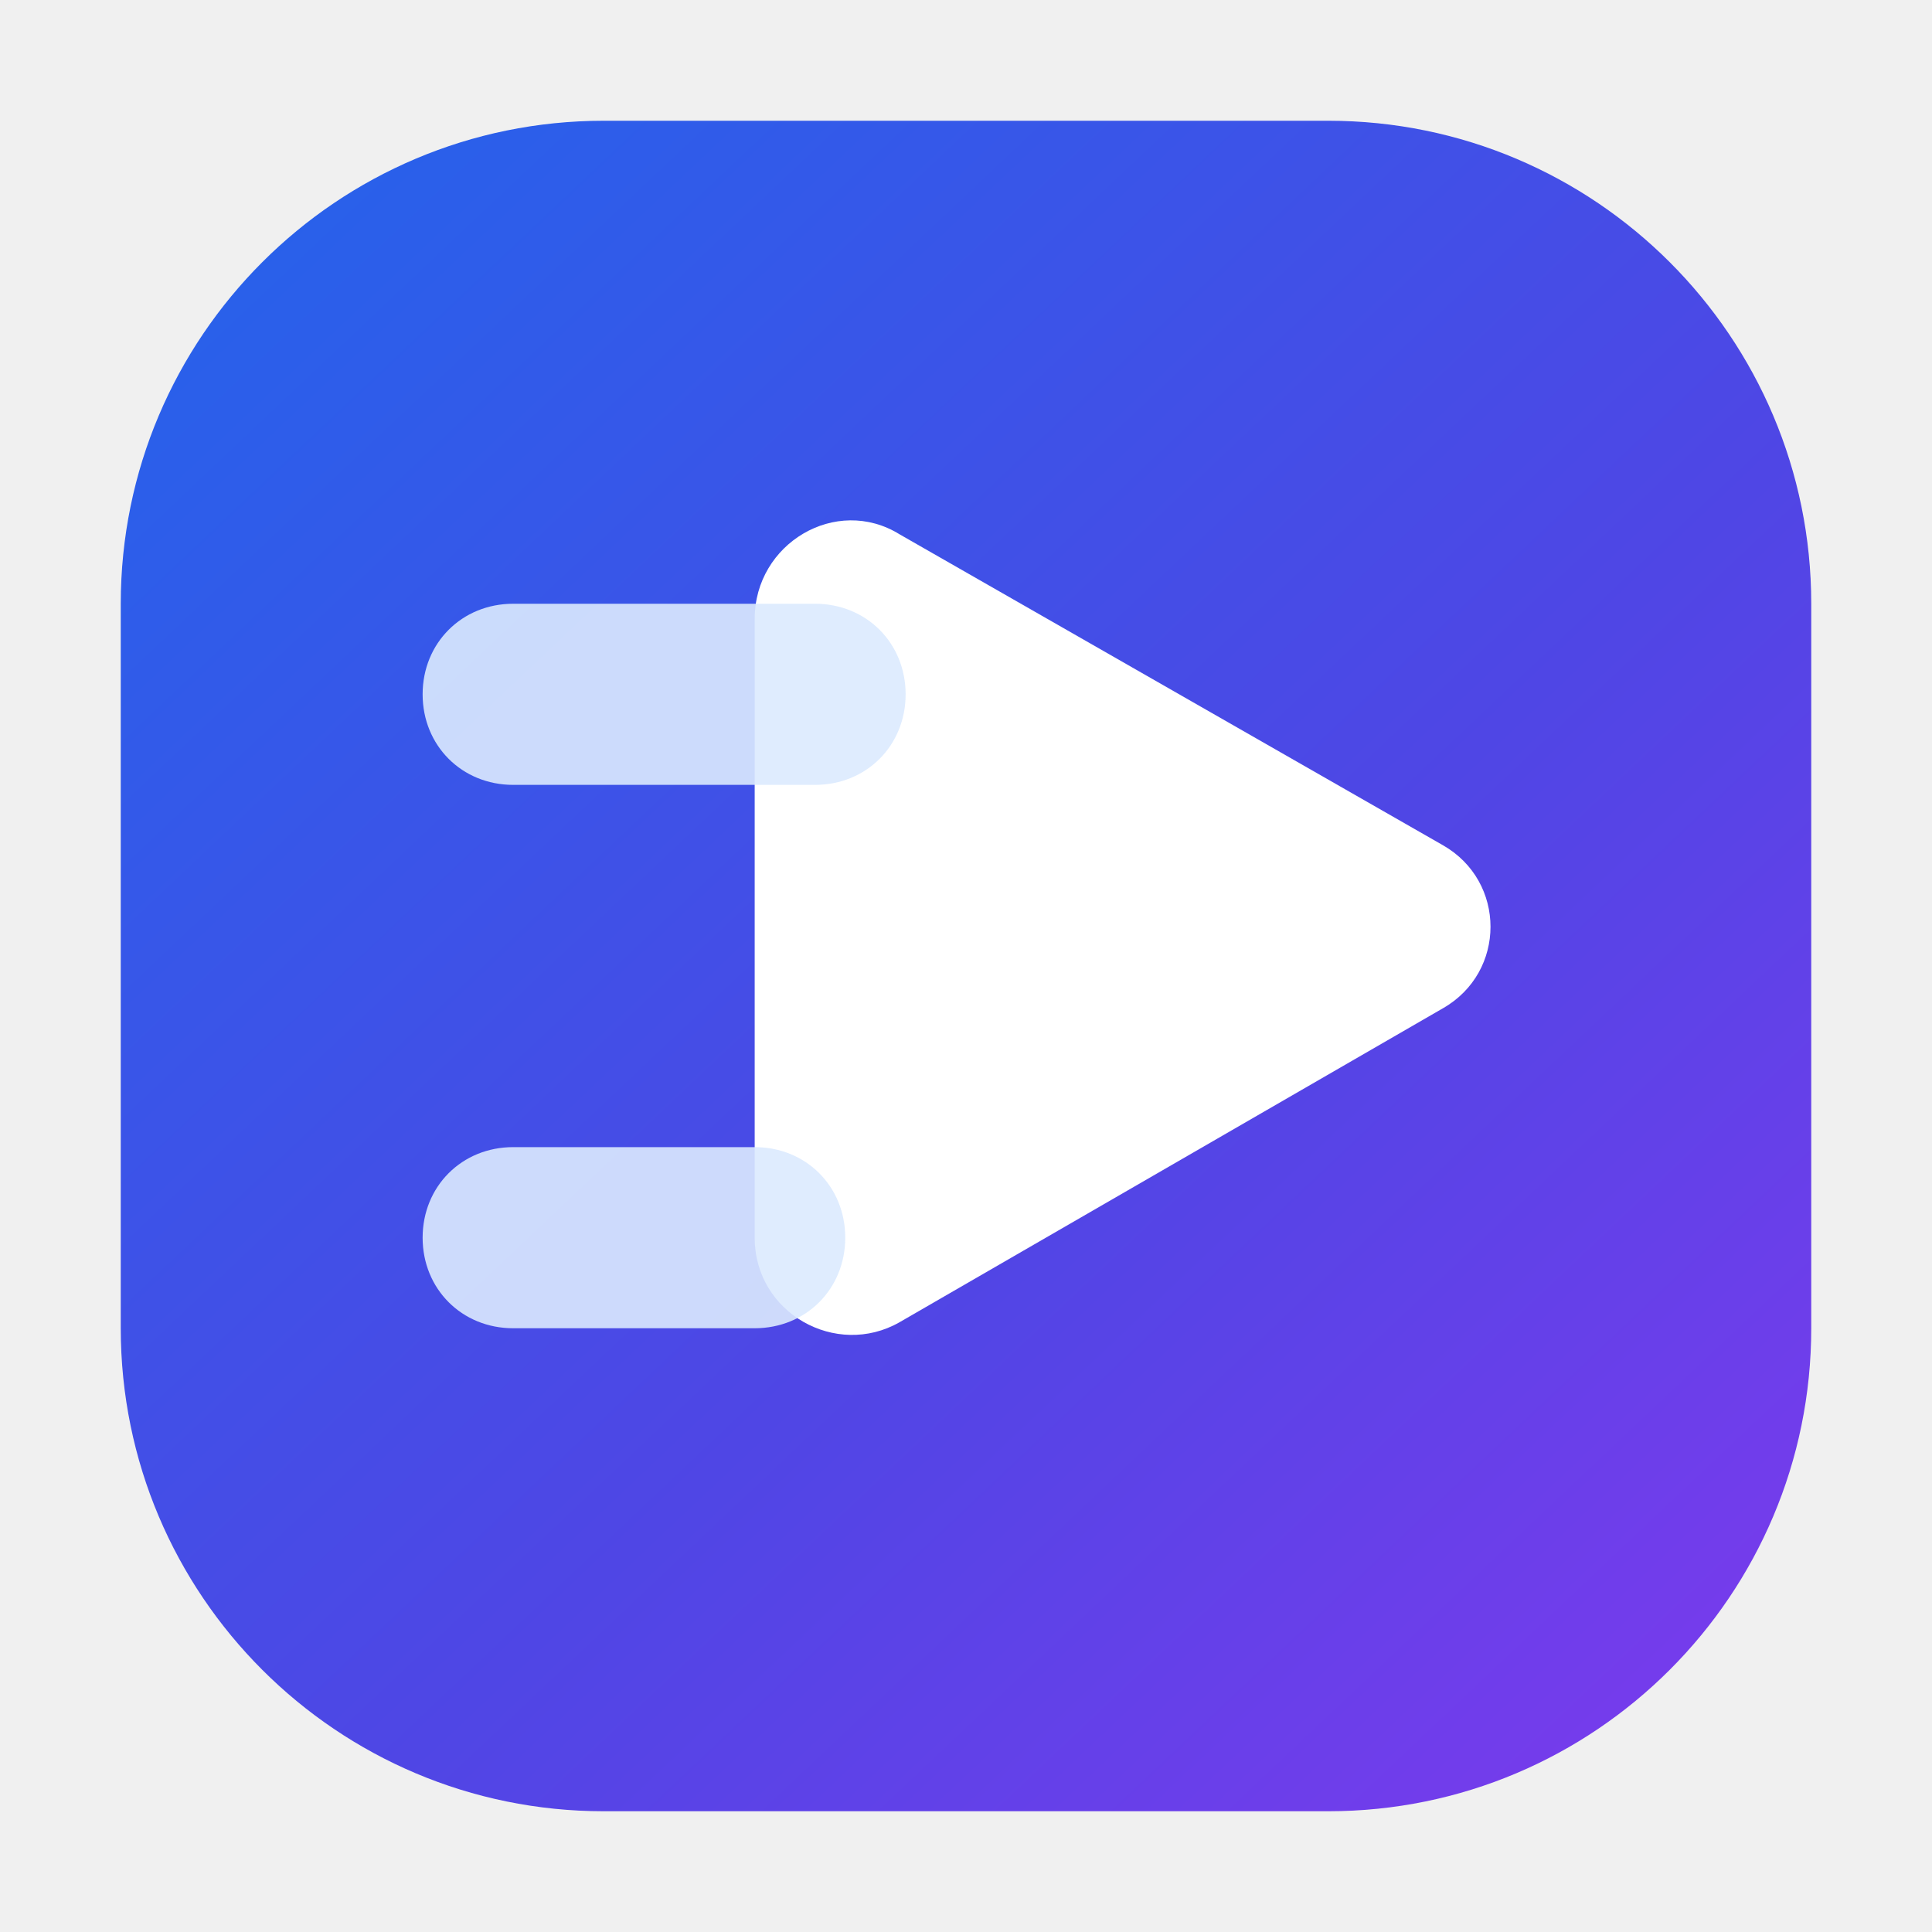
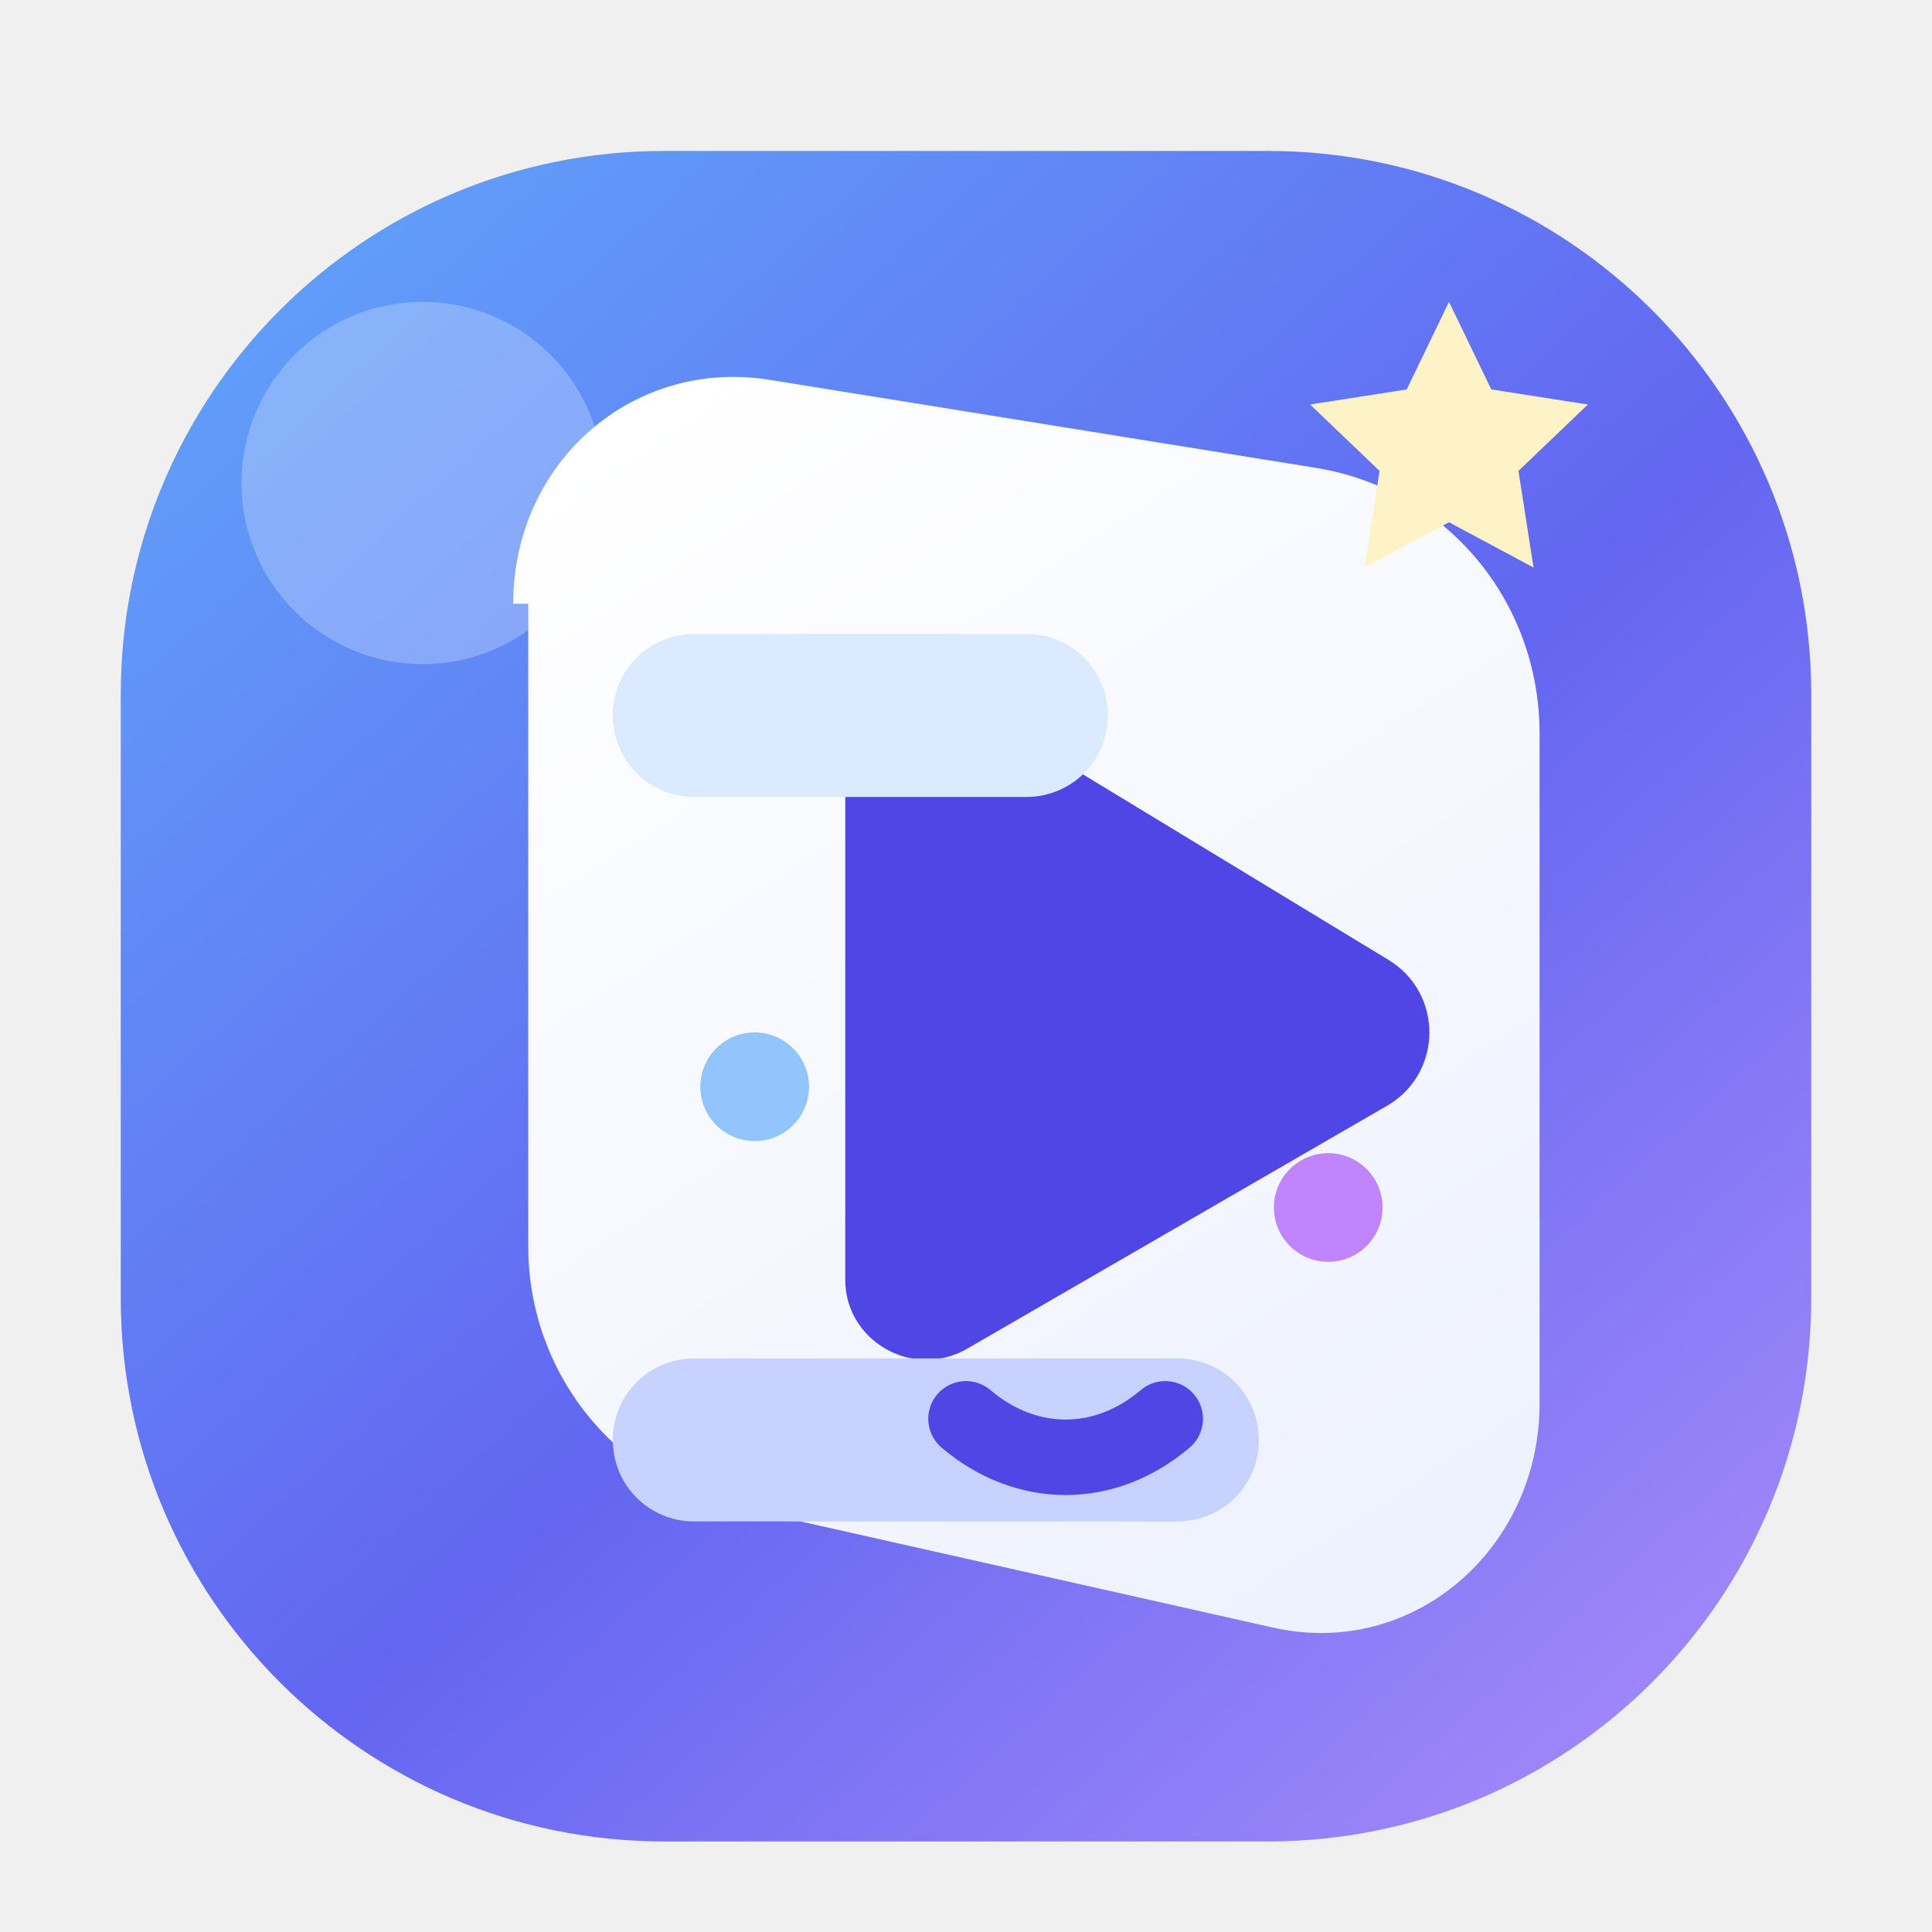
<svg xmlns="http://www.w3.org/2000/svg" viewBox="0 0 64 64">
  <defs>
-     <linearGradient id="faviconGradient" x1="6" y1="5" x2="58" y2="60" gradientUnits="userSpaceOnUse">
-       <stop offset="0" stop-color="#2563eb" />
-       <stop offset="0.58" stop-color="#4f46e5" />
-       <stop offset="1" stop-color="#7c3aed" />
+     <linearGradient id="bgGradient" x1="7" y1="5" x2="57" y2="60" gradientUnits="userSpaceOnUse">
+       <stop offset="0" stop-color="#60a5fa" />
+       <stop offset="0.55" stop-color="#6366f1" />
+       <stop offset="1" stop-color="#a78bfa" />
+     </linearGradient>
+     <linearGradient id="paperGradient" x1="20" y1="14" x2="45" y2="52" gradientUnits="userSpaceOnUse">
+       <stop offset="0" stop-color="#ffffff" />
+       <stop offset="1" stop-color="#eef2ff" />
    </linearGradient>
  </defs>
-   <rect x="4" y="4" width="56" height="56" rx="16" fill="url(#faviconGradient)" />
-   <path d="M25 20.5c0-2.5 2.7-4.1 4.8-2.8l18 10.3c2.1 1.2 2.1 4.2 0 5.4l-18 10.4c-2.1 1.2-4.8-.3-4.8-2.8V20.5Z" fill="#ffffff" />
-   <path d="M17 20h10c1.7 0 3 1.3 3 3s-1.3 3-3 3H17c-1.7 0-3-1.3-3-3s1.3-3 3-3Z" fill="#dbeafe" opacity="0.9" />
-   <path d="M17 38h8c1.7 0 3 1.3 3 3s-1.3 3-3 3h-8c-1.7 0-3-1.3-3-3s1.3-3 3-3Z" fill="#dbeafe" opacity="0.9" />
+   <rect x="4" y="5" width="56" height="56" rx="18" fill="url(#bgGradient)" />
+   <circle cx="14" cy="16" r="6" fill="#dbeafe" opacity="0.32" />
+   <path d="M17 20c0-4.7 4-8.2 8.6-7.4l18 2.9c4.3.7 7.4 4.4 7.4 8.8v22.2c0 4.8-4.2 8.5-8.9 7.4l-17.8-4c-4-.9-6.8-4.5-6.8-8.6V20Z" fill="url(#paperGradient)" />
+   <path d="M28 25.5c0-2 2.2-3.3 4-2.2l14 8.5c1.8 1.1 1.8 3.7 0 4.8l-14 8.1c-1.8 1-4-.3-4-2.3V25.5Z" fill="#4f46e5" />
+   <path d="M23 21h11c1.5 0 2.7 1.2 2.7 2.7S35.5 26.4 34 26.4H23c-1.5 0-2.7-1.2-2.7-2.7S21.5 21 23 21Z" fill="#dbeafe" />
+   <path d="M23 45h16c1.5 0 2.7 1.2 2.7 2.7S40.5 50.4 39 50.4H23c-1.5 0-2.7-1.2-2.7-2.7S21.5 45 23 45Z" fill="#c7d2fe" />
+   <circle cx="25" cy="36" r="1.8" fill="#93c5fd" />
+   <circle cx="44" cy="40" r="1.8" fill="#c084fc" />
+   <path d="M32 47c2 1.7 4.6 1.7 6.6 0" fill="none" stroke="#4f46e5" stroke-width="2.5" stroke-linecap="round" />
+   <path d="M48 10l1.4 2.9 3.2.5-2.3 2.2.5 3.2-2.8-1.5-2.8 1.5.5-3.2-2.3-2.2 3.2-.5L48 10Z" fill="#fef3c7" />
</svg>
